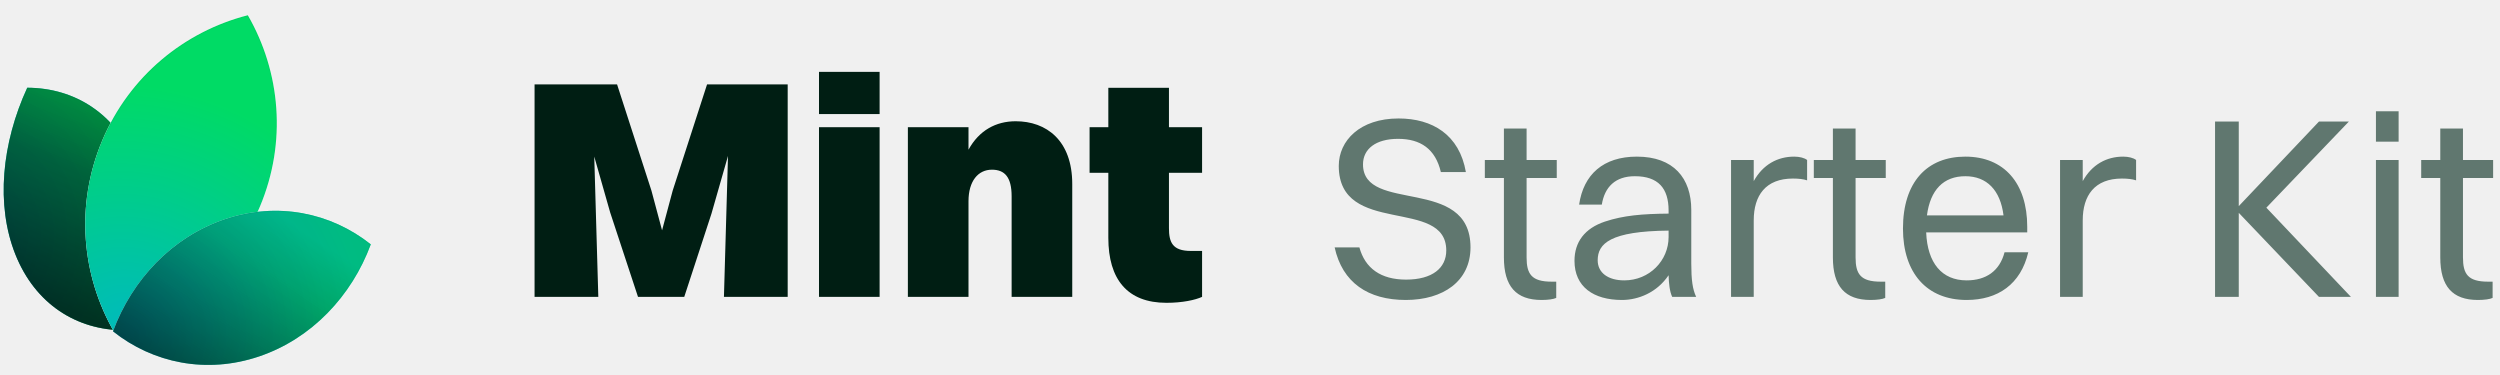
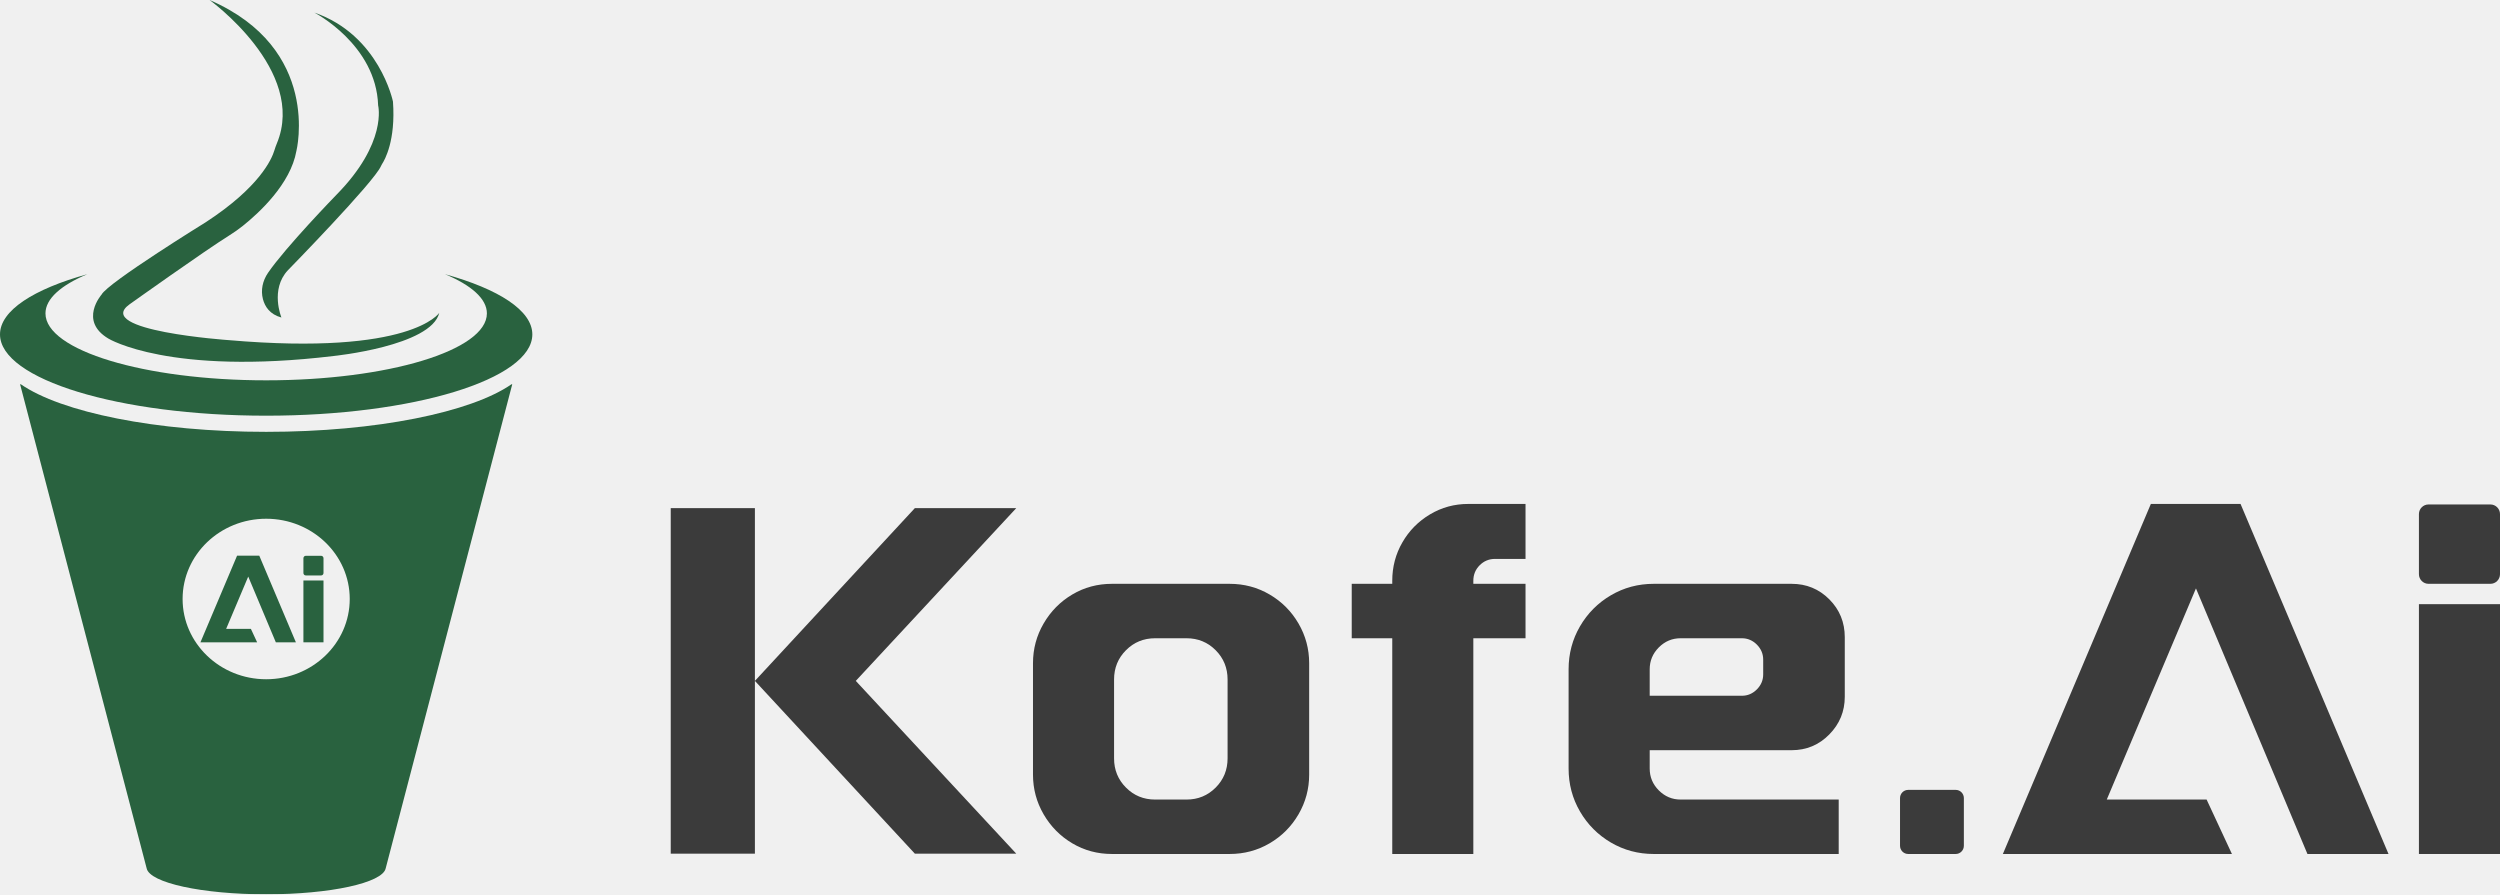
- <svg xmlns="http://www.w3.org/2000/svg" width="160" height="24" viewBox="0 0 160 24" fill="none">
-   <path d="M7.953 21.139C4.896 21.13 2.255 19.458 0.987 16.29C-0.28 13.121 0.109 9.163 1.744 5.615C4.801 5.624 7.442 7.296 8.71 10.465C9.977 13.633 9.588 17.591 7.953 21.139Z" fill="white" />
-   <path d="M7.953 21.139C4.896 21.13 2.255 19.458 0.987 16.29C-0.28 13.121 0.109 9.163 1.744 5.615C4.801 5.624 7.442 7.296 8.71 10.465C9.977 13.633 9.588 17.591 7.953 21.139Z" fill="url(#paint0_radial_115_86)" />
-   <path d="M7.953 21.139C4.896 21.13 2.255 19.458 0.987 16.29C-0.28 13.121 0.109 9.163 1.744 5.615C4.801 5.624 7.442 7.296 8.71 10.465C9.977 13.633 9.588 17.591 7.953 21.139Z" fill="black" fill-opacity="0.5" style="mix-blend-mode:hard-light" />
-   <path d="M7.953 21.139C4.896 21.13 2.255 19.458 0.987 16.29C-0.28 13.121 0.109 9.163 1.744 5.615C4.801 5.624 7.442 7.296 8.71 10.465C9.977 13.633 9.588 17.591 7.953 21.139Z" fill="url(#paint1_linear_115_86)" fill-opacity="0.5" style="mix-blend-mode:hard-light" />
-   <path d="M7.935 21.111C4.897 21.096 2.274 19.431 1.013 16.279C-0.248 13.124 0.136 9.182 1.762 5.643C4.8 5.659 7.423 7.324 8.684 10.476C9.945 13.63 9.561 17.572 7.935 21.111Z" stroke="url(#paint2_linear_115_86)" stroke-opacity="0.05" stroke-width="0.056" />
-   <path d="M7.31 21.257C11.354 20.221 14.884 17.375 16.628 13.236C18.373 9.097 17.945 4.587 15.86 0.976C11.816 2.012 8.287 4.858 6.542 8.998C4.797 13.137 5.225 17.646 7.31 21.257Z" fill="white" />
-   <path d="M7.31 21.257C11.354 20.221 14.884 17.375 16.628 13.236C18.373 9.097 17.945 4.587 15.86 0.976C11.816 2.012 8.287 4.858 6.542 8.998C4.797 13.137 5.225 17.646 7.31 21.257Z" fill="url(#paint3_radial_115_86)" />
-   <path d="M16.602 13.225C14.864 17.349 11.351 20.187 7.324 21.225C5.253 17.624 4.829 13.132 6.568 9.009C8.306 4.885 11.819 2.047 15.846 1.009C17.918 4.61 18.341 9.101 16.602 13.225Z" stroke="url(#paint4_linear_115_86)" stroke-opacity="0.05" stroke-width="0.056" />
-   <path d="M7.234 21.207C9.789 23.237 13.21 23.951 16.577 22.814C19.944 21.677 22.506 18.945 23.73 15.638C21.175 13.608 17.754 12.894 14.387 14.031C11.02 15.168 8.458 17.901 7.234 21.207Z" fill="white" />
-   <path d="M7.234 21.207C9.789 23.237 13.21 23.951 16.577 22.814C19.944 21.677 22.506 18.945 23.73 15.638C21.175 13.608 17.754 12.894 14.387 14.031C11.02 15.168 8.458 17.901 7.234 21.207Z" fill="url(#paint5_radial_115_86)" />
-   <path d="M7.234 21.207C9.789 23.237 13.21 23.951 16.577 22.814C19.944 21.677 22.506 18.945 23.73 15.638C21.175 13.608 17.754 12.894 14.387 14.031C11.02 15.168 8.458 17.901 7.234 21.207Z" fill="black" fill-opacity="0.2" style="mix-blend-mode:hard-light" />
-   <path d="M7.234 21.207C9.789 23.237 13.21 23.951 16.577 22.814C19.944 21.677 22.506 18.945 23.73 15.638C21.175 13.608 17.754 12.894 14.387 14.031C11.02 15.168 8.458 17.901 7.234 21.207Z" fill="url(#paint6_linear_115_86)" fill-opacity="0.5" style="mix-blend-mode:hard-light" />
-   <path d="M16.568 22.787C13.218 23.918 9.814 23.212 7.267 21.198C8.492 17.907 11.044 15.189 14.396 14.058C17.747 12.927 21.15 13.633 23.697 15.648C22.472 18.938 19.92 21.656 16.568 22.787Z" stroke="url(#paint7_linear_115_86)" stroke-opacity="0.05" stroke-width="0.056" />
-   <path d="M34.212 19V5.4H39.492L41.692 12.2L42.372 14.74L43.052 12.2L45.252 5.4H50.412V19H46.332L46.592 9.98L45.532 13.68L43.792 19H40.832L39.052 13.6L38.032 10.02L38.292 19H34.212ZM52.416 7.3V4.6H56.295V7.3H52.416ZM52.416 19V8.14H56.295V19H52.416ZM58.104 19V8.14H61.984V9.58C62.664 8.34 63.744 7.76 65.004 7.76C66.964 7.76 68.624 8.98 68.624 11.78V19H64.744V12.56C64.744 11.34 64.304 10.86 63.484 10.86C62.604 10.86 61.984 11.58 61.984 12.88V19H58.104ZM70.933 15.22V11.06H69.733V8.14H70.933V5.62H74.813V8.14H76.933V11.06H74.813V14.6C74.813 15.5 75.033 16.06 76.213 16.06H76.933V19C76.493 19.2 75.673 19.38 74.653 19.38C72.153 19.38 70.933 17.88 70.933 15.22Z" fill="#001E13" />
-   <path d="M87.232 10.519C87.232 13.687 94.112 11.229 94.112 15.832C94.112 17.994 92.364 19.198 89.971 19.198C87.562 19.198 85.912 18.093 85.417 15.832H87.001C87.364 17.169 88.371 17.895 89.987 17.895C91.671 17.895 92.561 17.152 92.561 16.03C92.561 12.598 85.681 15.155 85.681 10.618C85.681 9.001 87.034 7.582 89.509 7.582C91.671 7.582 93.403 8.621 93.816 11.014H92.215C91.868 9.529 90.912 8.886 89.476 8.886C88.057 8.886 87.232 9.529 87.232 10.519ZM96.25 16.476V11.393H95.029V10.239H96.25V8.226H97.702V10.239H99.632V11.393H97.702V16.476C97.702 17.532 98.015 18.026 99.302 18.026H99.599V19.066C99.434 19.148 99.071 19.198 98.659 19.198C97.025 19.198 96.25 18.323 96.25 16.476ZM102.516 13.093H101.064C101.345 11.162 102.615 10.024 104.76 10.024C107.103 10.024 108.242 11.393 108.242 13.44V16.888C108.242 17.895 108.324 18.521 108.555 19H107.021C106.856 18.654 106.806 18.142 106.79 17.614C106.047 18.72 104.859 19.198 103.803 19.198C101.988 19.198 100.767 18.357 100.767 16.69C100.767 15.486 101.427 14.611 102.714 14.182C103.902 13.786 105.107 13.687 106.79 13.671V13.473C106.79 12.053 106.13 11.278 104.628 11.278C103.374 11.278 102.698 11.971 102.516 13.093ZM102.252 16.657C102.252 17.465 102.929 17.944 103.952 17.944C105.569 17.944 106.79 16.674 106.79 15.172V14.759C103.061 14.793 102.252 15.585 102.252 16.657ZM110.787 19V10.239H112.239V11.591C112.833 10.519 113.774 10.024 114.83 10.024C115.176 10.024 115.49 10.107 115.655 10.239V11.542C115.407 11.46 115.094 11.427 114.747 11.427C112.998 11.427 112.239 12.515 112.239 14.1V19H110.787ZM117.305 16.476V11.393H116.084V10.239H117.305V8.226H118.757V10.239H120.688V11.393H118.757V16.476C118.757 17.532 119.071 18.026 120.358 18.026H120.655V19.066C120.49 19.148 120.127 19.198 119.714 19.198C118.081 19.198 117.305 18.323 117.305 16.476ZM129.809 16.145C129.33 18.192 127.862 19.198 125.865 19.198C123.324 19.198 121.79 17.482 121.79 14.627C121.79 11.658 123.324 10.024 125.783 10.024C128.258 10.024 129.743 11.723 129.743 14.512V14.875H123.275C123.357 16.838 124.281 17.944 125.865 17.944C127.103 17.944 127.977 17.35 128.291 16.145H129.809ZM125.783 11.278C124.38 11.278 123.539 12.152 123.324 13.786H128.225C128.027 12.169 127.152 11.278 125.783 11.278ZM131.843 19V10.239H133.295V11.591C133.889 10.519 134.829 10.024 135.885 10.024C136.232 10.024 136.545 10.107 136.71 10.239V11.542C136.463 11.46 136.149 11.427 135.803 11.427C134.054 11.427 133.295 12.515 133.295 14.1V19H131.843ZM141.763 19V7.78H143.281V13.192L148.413 7.78H150.327L145.047 13.291L150.459 19H148.413L143.281 13.621V19H141.763ZM152.06 9.067V7.12H153.512V9.067H152.06ZM152.06 19V10.239H153.512V19H152.06ZM156.178 16.476V11.393H154.957V10.239H156.178V8.226H157.63V10.239H159.56V11.393H157.63V16.476C157.63 17.532 157.943 18.026 159.23 18.026H159.527V19.066C159.362 19.148 158.999 19.198 158.587 19.198C156.953 19.198 156.178 18.323 156.178 16.476Z" fill="#002719" fill-opacity="0.6" />
+ <svg xmlns="http://www.w3.org/2000/svg" xmlns:xlink="http://www.w3.org/1999/xlink" width="123px" height="44px" viewBox="0 0 123 44" version="1.1">
  <defs>
-     <radialGradient id="paint0_radial_115_86" cx="0" cy="0" r="1" gradientUnits="userSpaceOnUse" gradientTransform="translate(-3.00503 15.023) rotate(-10.029) scale(17.9572 17.784)">
-       <stop stop-color="#00B0BB" />
-       <stop offset="1" stop-color="#00DB65" />
-     </radialGradient>
-     <linearGradient id="paint1_linear_115_86" x1="7.39" y1="4.813" x2="1.63" y2="18.689" gradientUnits="userSpaceOnUse">
-       <stop stop-color="#18E299" />
-       <stop offset="1" />
-     </linearGradient>
-     <linearGradient id="paint2_linear_115_86" x1="7.948" y1="8.016" x2="1.761" y2="18.746" gradientUnits="userSpaceOnUse">
-       <stop />
-       <stop offset="1" stop-opacity="0" />
-     </linearGradient>
-     <radialGradient id="paint3_radial_115_86" cx="0" cy="0" r="1" gradientUnits="userSpaceOnUse" gradientTransform="translate(8.11404 20.8822) rotate(-75.7542) scale(21.6246 23.7772)">
-       <stop stop-color="#00BBBB" />
-       <stop offset="0.713" stop-color="#00DB65" />
-     </radialGradient>
-     <linearGradient id="paint4_linear_115_86" x1="7.602" y1="5.871" x2="15.556" y2="16.372" gradientUnits="userSpaceOnUse">
-       <stop />
-       <stop offset="1" stop-opacity="0" />
-     </linearGradient>
-     <radialGradient id="paint5_radial_115_86" cx="0" cy="0" r="1" gradientUnits="userSpaceOnUse" gradientTransform="translate(7.84537 21.5181) rotate(-20.3525) scale(18.5603 17.32)">
-       <stop stop-color="#00B0BB" />
-       <stop offset="1" stop-color="#00DB65" />
-     </radialGradient>
-     <linearGradient id="paint6_linear_115_86" x1="16.808" y1="13.007" x2="10.041" y2="22.994" gradientUnits="userSpaceOnUse">
-       <stop stop-color="#00B1BC" />
-       <stop offset="1" />
-     </linearGradient>
-     <linearGradient id="paint7_linear_115_86" x1="16.808" y1="13.007" x2="14.169" y2="23.841" gradientUnits="userSpaceOnUse">
-       <stop />
-       <stop offset="1" stop-opacity="0" />
-     </linearGradient>
+     <polygon id="path-1" points="0 44 123 44 123 0 0 0" />
  </defs>
+   <g id="页面--绿色" stroke="none" stroke-width="1" fill="none" fill-rule="evenodd">
+     <g id="编组备份">
+       <path d="M50,25 L42.105,33.5 L50,42 L45.011,42 L37.141,33.5 L45.011,25 L50,25 Z M33,42 L37.141,42 L37.141,25 L33,25 L33,42 Z" id="Fill-1" fill="#3B3B3B" />
+       <g id="编组">
+         <path d="M60.397,33.43 C60.397,32.863 60.201,32.383 59.811,31.991 C59.42,31.599 58.942,31.402 58.377,31.402 L56.831,31.402 C56.266,31.402 55.788,31.599 55.398,31.991 C55.007,32.383 54.812,32.863 54.812,33.43 L54.812,37.31 C54.812,37.878 55.007,38.358 55.398,38.749 C55.788,39.142 56.266,39.338 56.831,39.338 L58.377,39.338 C58.942,39.338 59.42,39.142 59.811,38.749 C60.201,38.358 60.397,37.878 60.397,37.31 L60.397,33.43 Z M62.466,29.25 C63.064,29.6 63.538,30.076 63.887,30.677 C64.236,31.277 64.411,31.928 64.411,32.629 L64.411,38.111 C64.411,38.812 64.236,39.463 63.887,40.064 C63.538,40.664 63.064,41.14 62.466,41.49 C61.868,41.841 61.211,42.016 60.496,42.016 L54.712,42.016 C53.997,42.016 53.345,41.841 52.755,41.49 C52.165,41.14 51.695,40.664 51.346,40.064 C50.997,39.463 50.823,38.812 50.823,38.111 L50.823,32.629 C50.823,31.928 50.997,31.277 51.346,30.677 C51.695,30.076 52.165,29.6 52.755,29.25 C53.345,28.899 53.997,28.724 54.712,28.724 L60.496,28.724 C61.211,28.724 61.868,28.899 62.466,29.25 L62.466,29.25 Z" id="Fill-2" fill="#3B3B3B" />
+         <path d="M72.8,27.811 C72.592,28.019 72.488,28.274 72.488,28.574 L72.488,28.724 L75.056,28.724 L75.056,31.402 L72.488,31.402 L72.488,42.016 L68.499,42.016 L68.499,31.402 L66.505,31.402 L66.505,28.724 L68.499,28.724 L68.499,28.574 C68.499,27.89 68.665,27.26 68.998,26.684 C69.33,26.108 69.783,25.649 70.357,25.307 C70.93,24.965 71.557,24.794 72.239,24.794 L75.056,24.794 L75.056,27.498 L73.56,27.498 C73.261,27.498 73.008,27.602 72.8,27.811" id="Fill-4" fill="#3B3B3B" />
+         <path d="M86.438,33.918 C86.645,33.71 86.749,33.464 86.749,33.18 L86.749,32.454 C86.749,32.17 86.645,31.924 86.438,31.715 C86.23,31.507 85.984,31.402 85.702,31.402 L82.685,31.402 C82.27,31.402 81.912,31.553 81.613,31.853 C81.314,32.154 81.165,32.513 81.165,32.93 L81.165,34.231 L85.702,34.231 C85.984,34.231 86.23,34.127 86.438,33.918 L86.438,33.918 Z M88.145,28.724 C88.877,28.724 89.496,28.979 90.003,29.488 C90.51,29.997 90.763,30.618 90.763,31.352 L90.763,34.281 C90.763,34.999 90.51,35.617 90.003,36.133 C89.496,36.651 88.877,36.91 88.145,36.91 L81.165,36.91 L81.165,37.811 C81.165,38.228 81.314,38.587 81.613,38.887 C81.912,39.187 82.27,39.338 82.685,39.338 L90.464,39.338 L90.464,42.016 L81.364,42.016 C80.599,42.016 79.897,41.828 79.257,41.453 C78.617,41.077 78.11,40.569 77.736,39.926 C77.362,39.284 77.175,38.578 77.175,37.811 L77.175,32.93 C77.175,32.162 77.362,31.457 77.736,30.814 C78.11,30.172 78.617,29.663 79.257,29.287 C79.897,28.912 80.599,28.724 81.364,28.724 L88.145,28.724 Z" id="Fill-6" fill="#3B3B3B" />
+         <path d="M96.22,42.016 L93.883,42.016 C93.661,42.016 93.481,41.835 93.481,41.612 L93.481,39.266 C93.481,39.043 93.661,38.862 93.883,38.862 L96.22,38.862 C96.442,38.862 96.622,39.043 96.622,39.266 L96.622,41.612 C96.622,41.835 96.442,42.016 96.22,42.016" id="Fill-8" fill="#3B3B3B" />
+         <polygon id="Fill-10" fill="#3B3B3B" points="113.526 42.016 108.041 28.949 103.653 39.338 108.565 39.338 109.811 42.016 98.541 42.016 105.822 24.794 110.235 24.794 117.515 42.016" />
+         <path d="M119.484,24.819 L122.527,24.819 C122.788,24.819 123,25.032 123,25.294 L123,28.249 C123,28.511 122.788,28.724 122.527,28.724 L119.484,28.724 C119.223,28.724 119.011,28.511 119.011,28.249 L119.011,25.294 C119.011,25.032 119.223,24.819 119.484,24.819" id="Fill-12" fill="#3B3B3B" />
+         <mask id="mask-2" fill="white">
+           <use xlink:href="#path-1" />
+         </mask>
+         <g id="Clip-15" />
+         <polygon id="Fill-14" fill="#3B3B3B" mask="url(#mask-2)" points="119.011 42.016 123 42.016 123 29.725 119.011 29.725" />
+         <path d="M21.895,13.49 C23.19,14.033 23.955,14.699 23.955,15.42 C23.955,17.238 19.093,18.712 13.096,18.712 C7.098,18.712 2.237,17.238 2.237,15.42 C2.237,14.699 3.001,14.033 4.297,13.49 C1.657,14.222 -1.52354055e-05,15.278 -1.52354055e-05,16.452 C-1.52354055e-05,18.661 5.863,20.452 13.096,20.452 C20.328,20.452 26.191,18.661 26.191,16.452 C26.191,15.278 24.534,14.222 21.895,13.49" id="Fill-16" fill="#29623F" mask="url(#mask-2)" />
+         <path d="M13.096,25.522 C15.366,25.522 17.207,27.29 17.207,29.47 C17.207,31.651 15.366,33.419 13.096,33.419 C10.825,33.419 8.984,31.651 8.984,29.47 C8.984,27.29 10.825,25.522 13.096,25.522 L13.096,25.522 Z M25.203,18.905 L25.167,18.905 C23.182,20.281 18.525,21.247 13.096,21.247 C7.667,21.247 3.009,20.281 1.024,18.905 L0.988,18.905 L7.216,42.725 C7.367,43.435 9.941,44 13.096,44 C16.25,44 18.825,43.435 18.975,42.725 L25.203,18.905 Z" id="Fill-17" fill="#29623F" mask="url(#mask-2)" />
+         <path d="M10.311,4.58889418e-05 C10.311,4.58889418e-05 15.111,3.467 13.622,7.055 C13.576,7.166 13.536,7.279 13.502,7.392 C13.372,7.83 12.771,9.208 10.121,10.935 C10.121,10.935 5.3,13.911 4.997,14.494 C4.997,14.494 3.858,15.788 5.338,16.661 C5.338,16.661 8.326,18.487 16.407,17.516 C16.407,17.516 21.219,17.029 21.613,15.39 C21.613,15.39 20.257,17.512 11.258,16.735 C11.258,16.735 4.552,16.273 6.377,14.97 C6.377,14.97 10.074,12.335 11.28,11.583 C11.514,11.437 11.737,11.281 11.948,11.112 C12.739,10.48 14.296,9.054 14.583,7.427 C14.583,7.427 15.843,2.396 10.311,4.58889418e-05" id="Fill-18" fill="#29623F" mask="url(#mask-2)" />
+         <path d="M15.464,0.618 C15.464,0.618 18.509,2.186 18.604,5.187 C18.604,5.187 19.08,7.025 16.542,9.594 C16.542,9.594 14.046,12.165 13.184,13.427 C12.918,13.818 12.821,14.279 12.937,14.72 C13.033,15.083 13.274,15.468 13.846,15.622 C13.846,15.622 13.276,14.244 14.164,13.297 C14.164,13.297 18.421,8.943 18.747,8.165 C18.76,8.135 18.775,8.105 18.793,8.077 C18.93,7.87 19.473,6.916 19.334,4.998 C19.334,4.998 18.667,1.727 15.464,0.618" id="Fill-19" fill="#29623F" mask="url(#mask-2)" />
+         <polygon id="Fill-20" fill="#29623F" mask="url(#mask-2)" points="13.571 31.602 12.213 28.367 11.127 30.939 12.343 30.939 12.651 31.602 9.862 31.602 11.664 27.339 12.756 27.339 14.558 31.602" />
+         <path d="M15.046,27.345 L15.799,27.345 C15.863,27.345 15.916,27.398 15.916,27.463 L15.916,28.194 C15.916,28.259 15.863,28.312 15.799,28.312 L15.046,28.312 C14.981,28.312 14.928,28.259 14.928,28.194 L14.928,27.463 C14.928,27.398 14.981,27.345 15.046,27.345" id="Fill-21" fill="#29623F" mask="url(#mask-2)" />
+         <polygon id="Fill-22" fill="#29623F" mask="url(#mask-2)" points="14.928 31.602 15.916 31.602 15.916 28.56 14.928 28.56" />
+       </g>
+     </g>
+   </g>
</svg>
